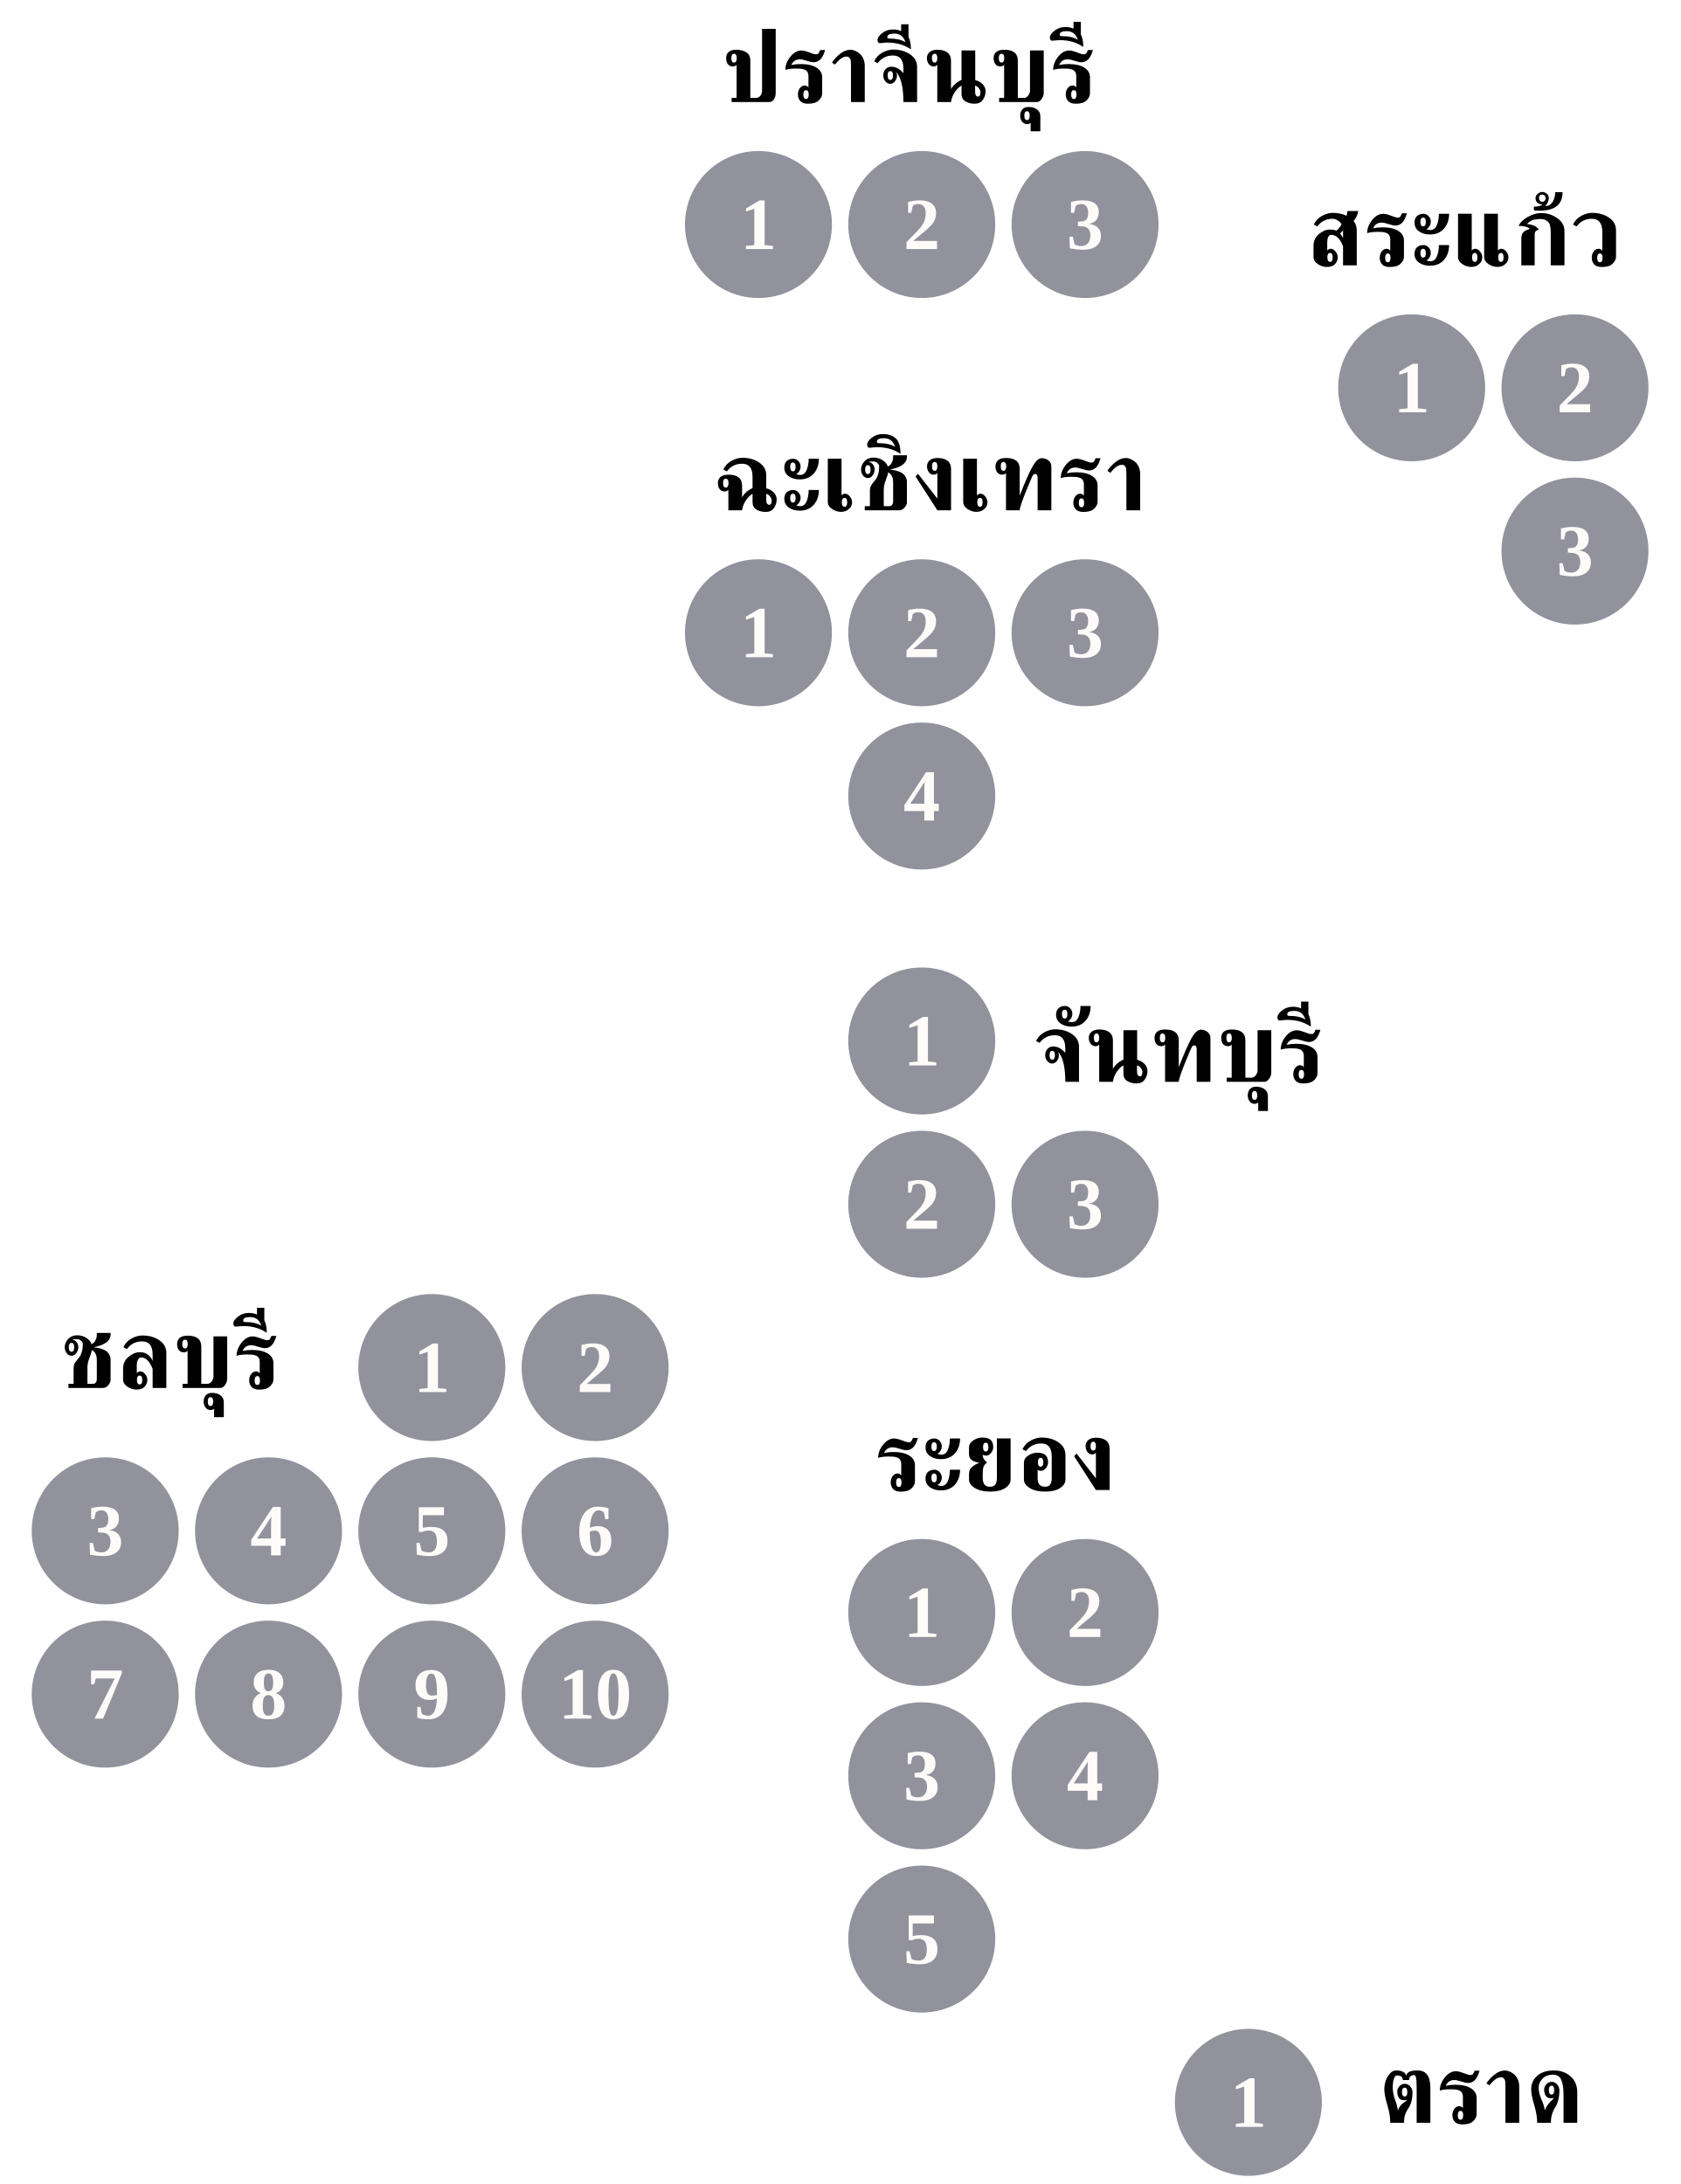
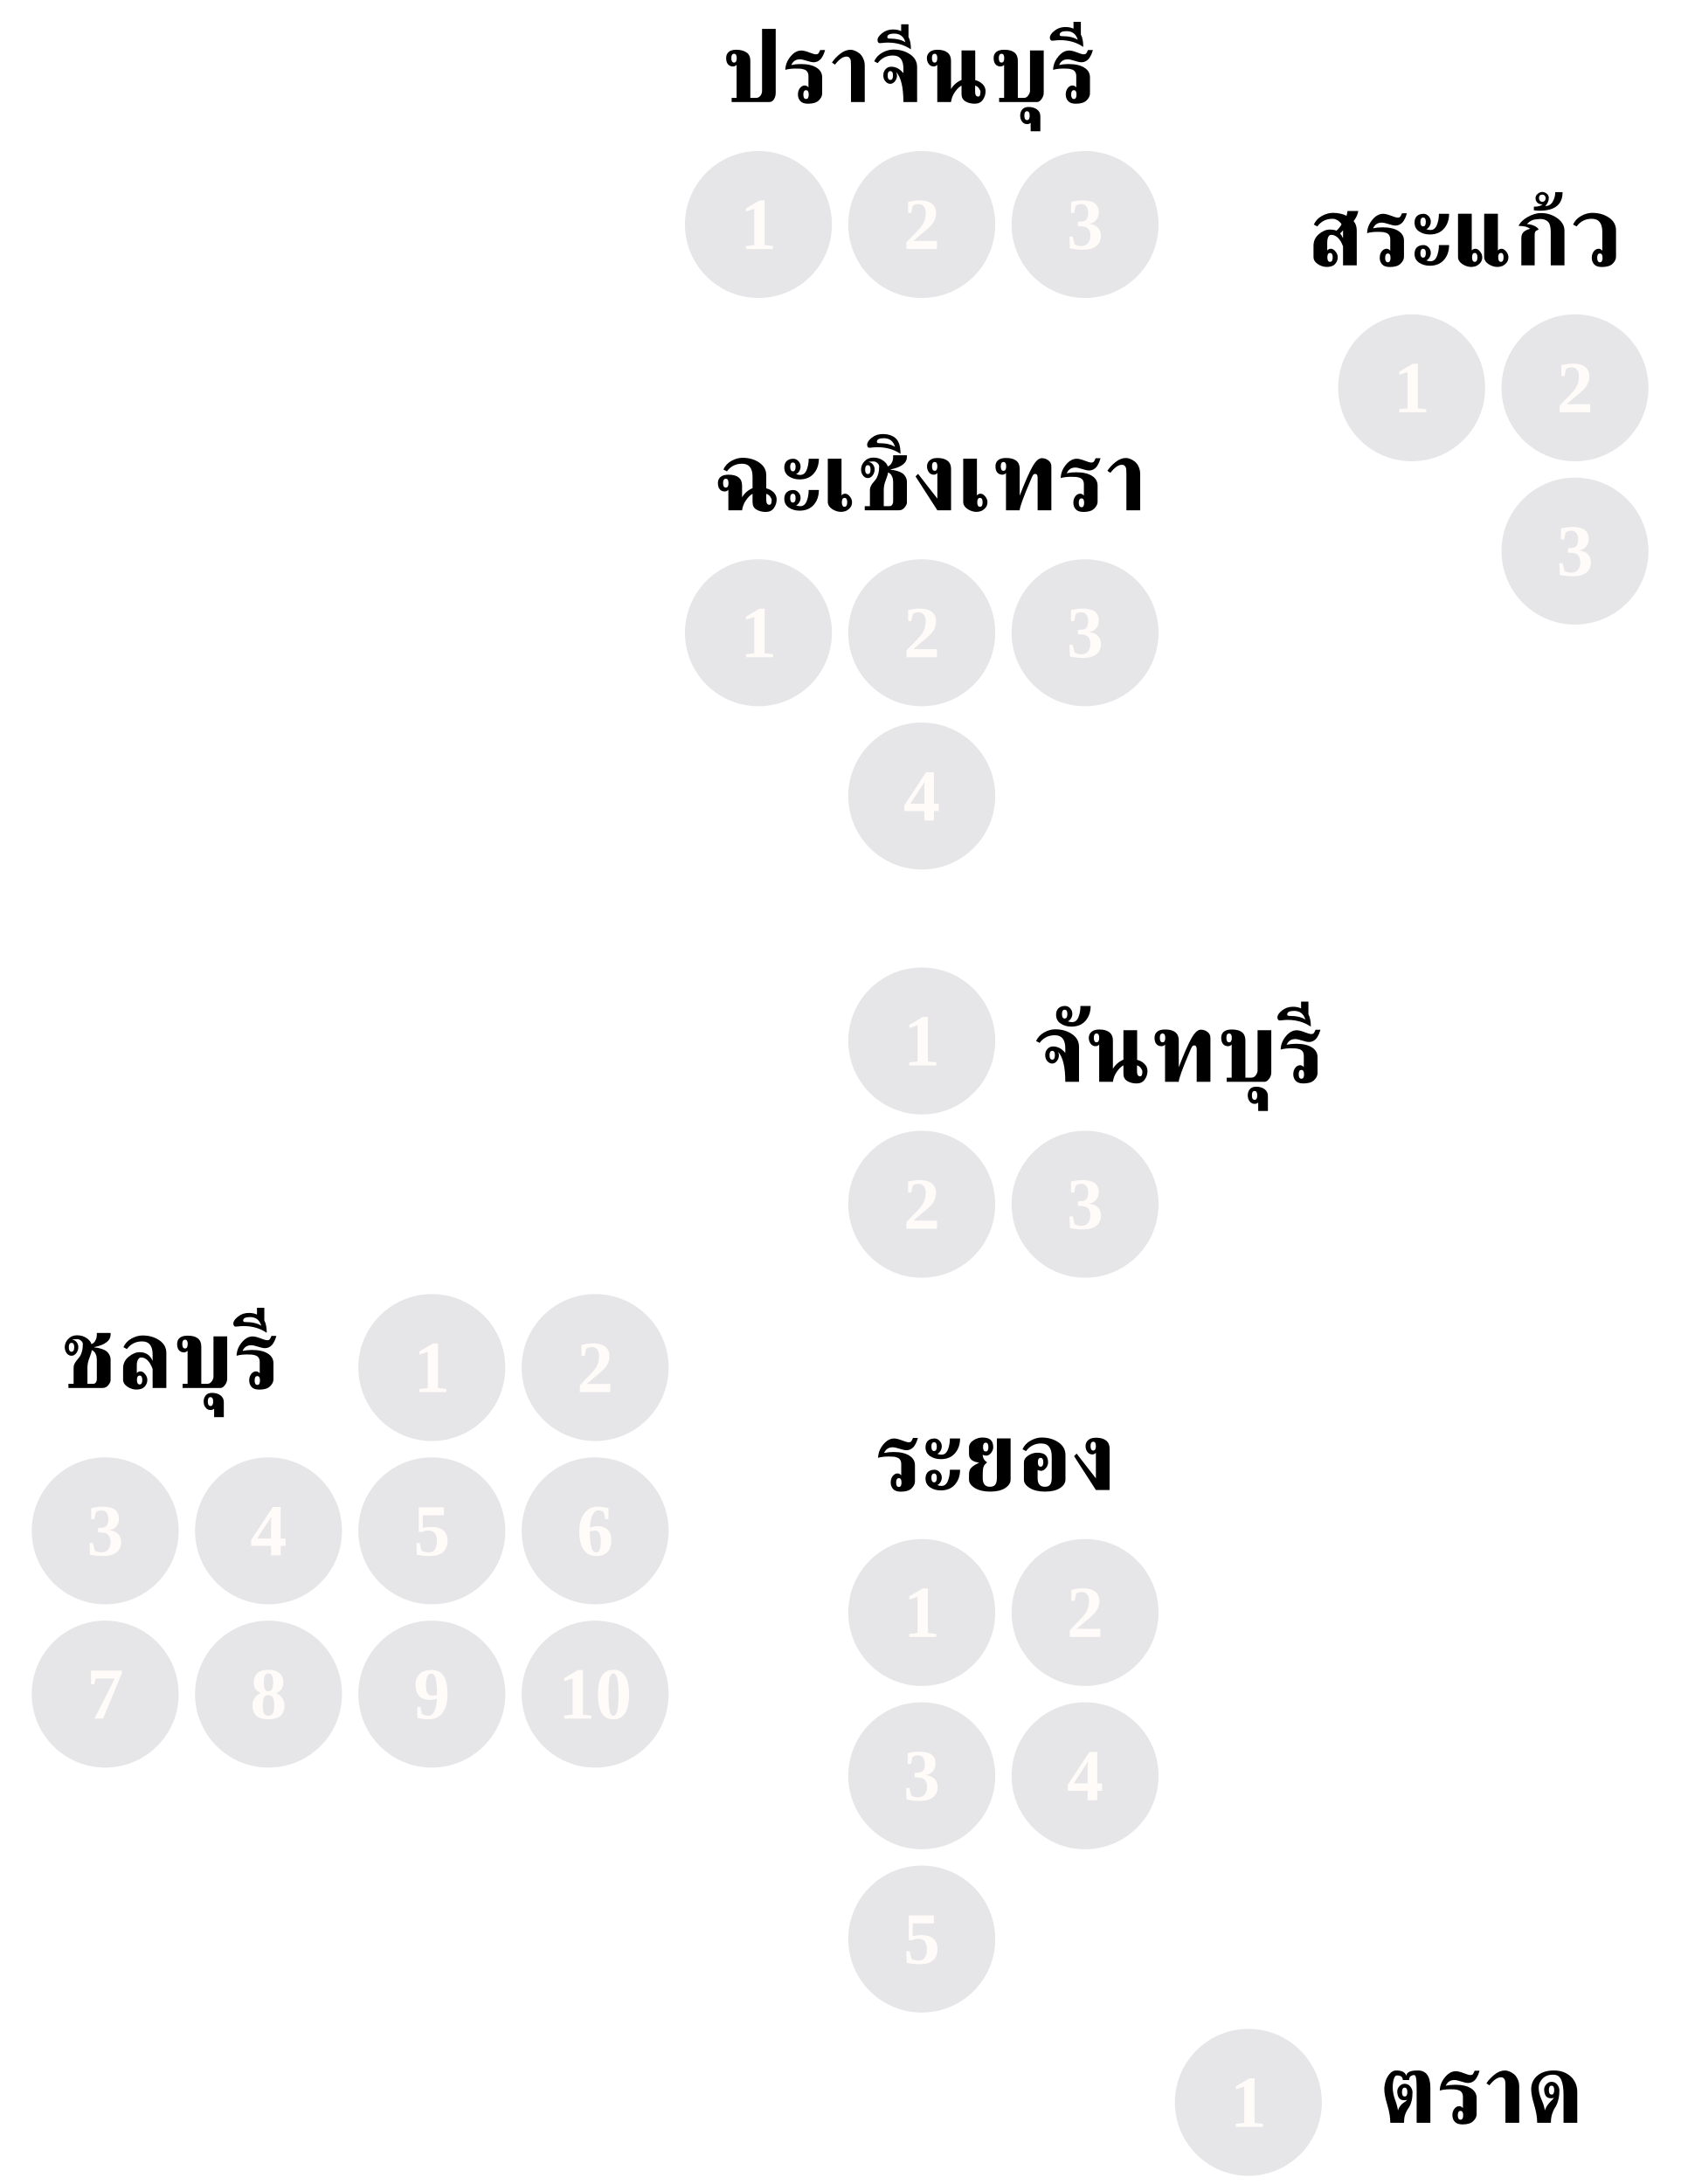
<svg xmlns="http://www.w3.org/2000/svg" width="400" height="520" viewBox="0 0 400 535" fill="none">
  <g id="region-5">
    <g id="CBI_id">
      <g id="CBI_10" style="pointer-events: all; cursor: pointer; transform: scale(1);">
        <g id="text">
-           <circle cx="140" cy="415" r="18" fill="rgb(146, 146, 157)" />
+           <circle cx="140" cy="415" r="18" fill="rgb(146 146 157 / 23%)" />
          <text x="140" y="421" text-anchor="middle" font-size="18" font-weight="bold" fill="#FFFBF8">10</text>
        </g>
      </g>
      <g id="CBI_9" style="pointer-events: all; cursor: pointer; transform: scale(1);">
        <g id="text_2">
-           <circle cx="100" cy="415" r="18" fill="rgb(146, 146, 157)" />
+           <circle cx="100" cy="415" r="18" fill="rgb(146 146 157 / 23%)" />
          <text x="100" y="421" text-anchor="middle" font-size="18" font-weight="bold" fill="#FFFBF8">9</text>
        </g>
      </g>
      <g id="CBI_8" style="pointer-events: all; cursor: pointer; transform: scale(1);">
        <g id="text_3">
-           <circle cx="60" cy="415" r="18" fill="rgb(146, 146, 157)" />
+           <circle cx="60" cy="415" r="18" fill="rgb(146 146 157 / 23%)" />
          <text x="60" y="421" text-anchor="middle" font-size="18" font-weight="bold" fill="#FFFBF8">8</text>
        </g>
      </g>
      <g id="CBI_7" style="pointer-events: all; cursor: pointer; transform: scale(1);">
        <g id="text_4">
-           <circle cx="20" cy="415" r="18" fill="rgb(146, 146, 157)" />
+           <circle cx="20" cy="415" r="18" fill="rgb(146 146 157 / 23%)" />
          <text x="20" y="421" text-anchor="middle" font-size="18" font-weight="bold" fill="#FFFBF8">7</text>
        </g>
      </g>
      <g id="CBI_6" style="pointer-events: all; cursor: pointer; transform: scale(1);">
        <g id="text_5">
-           <circle cx="140" cy="375" r="18" fill="rgb(146, 146, 157)" />
+           <circle cx="140" cy="375" r="18" fill="rgb(146 146 157 / 23%)" />
          <text x="140" y="381" text-anchor="middle" font-size="18" font-weight="bold" fill="#FFFBF8">6</text>
        </g>
      </g>
      <g id="CBI_5" style="pointer-events: all; cursor: pointer; transform: scale(1);">
        <g id="text_6">
-           <circle cx="100" cy="375" r="18" fill="rgb(146, 146, 157)" />
+           <circle cx="100" cy="375" r="18" fill="rgb(146 146 157 / 23%)" />
          <text x="100" y="381" text-anchor="middle" font-size="18" font-weight="bold" fill="#FFFBF8">5</text>
        </g>
      </g>
      <g id="CBI_4" style="pointer-events: all; cursor: pointer; transform: scale(1);">
        <g id="text_7">
-           <circle cx="60" cy="375" r="18" fill="rgb(146, 146, 157)" />
+           <circle cx="60" cy="375" r="18" fill="rgb(146 146 157 / 23%)" />
          <text x="60" y="381" text-anchor="middle" font-size="18" font-weight="bold" fill="#FFFBF8">4</text>
        </g>
      </g>
      <g id="CBI_3" style="pointer-events: all; cursor: pointer; transform: scale(1);">
        <g id="text_8">
-           <circle cx="20" cy="375" r="18" fill="rgb(146, 146, 157)" />
+           <circle cx="20" cy="375" r="18" fill="rgb(146 146 157 / 23%)" />
          <text x="20" y="381" text-anchor="middle" font-size="18" font-weight="bold" fill="#FFFBF8">3</text>
        </g>
      </g>
      <g id="CBI_2" style="pointer-events: all; cursor: pointer; transform: scale(1);">
        <g id="text_9">
-           <circle cx="140" cy="335" r="18" fill="rgb(146, 146, 157)" />
+           <circle cx="140" cy="335" r="18" fill="rgb(146 146 157 / 23%)" />
          <text x="140" y="341" text-anchor="middle" font-size="18" font-weight="bold" fill="#FFFBF8">2</text>
        </g>
      </g>
      <g id="CBI_1" style="pointer-events: all; cursor: pointer; transform: scale(1);">
        <g id="text_10">
-           <circle cx="100" cy="335" r="18" fill="rgb(146, 146, 157)" />
+           <circle cx="100" cy="335" r="18" fill="rgb(146 146 157 / 23%)" />
          <text x="100" y="341" text-anchor="middle" font-size="18" font-weight="bold" fill="#FFFBF8">1</text>
        </g>
      </g>
      <g id="CBI_name" style="cursor: pointer;">
        <rect x="2" y="316" width="70" height="35" rx="4" fill="transparent" />
        <text x="36" y="340" text-anchor="middle" font-size="24" font-weight="bold" fill="#000">ชลบุรี</text>
      </g>
    </g>
    <g id="province-25">
      <g id="PRI_3" style="pointer-events: all; cursor: pointer; transform: scale(1);">
        <g id="text_11">
-           <circle cx="260" cy="55" r="18" fill="rgb(146, 146, 157)" />
+           <circle cx="260" cy="55" r="18" fill="rgb(146 146 157 / 23%)" />
          <text x="260" y="61" text-anchor="middle" font-size="18" font-weight="bold" fill="#FFFBF8">3</text>
        </g>
      </g>
      <g id="PRI_2" style="pointer-events: all; cursor: pointer; transform: scale(1);">
        <g id="text_12">
-           <circle cx="220" cy="55" r="18" fill="rgb(146, 146, 157)" />
+           <circle cx="220" cy="55" r="18" fill="rgb(146 146 157 / 23%)" />
          <text x="220" y="61" text-anchor="middle" font-size="18" font-weight="bold" fill="#FFFBF8">2</text>
        </g>
      </g>
      <g id="PRI_1" style="pointer-events: all; cursor: pointer; transform: scale(1);">
        <g id="text_13">
-           <circle cx="180" cy="55" r="18" fill="rgb(146, 146, 157)" />
+           <circle cx="180" cy="55" r="18" fill="rgb(146 146 157 / 23%)" />
          <text x="180" y="61" text-anchor="middle" font-size="18" font-weight="bold" fill="#FFFBF8">1</text>
        </g>
      </g>
      <g id="PRI_name" style="cursor: pointer;">
        <rect x="161" width="112" height="35" rx="4" fill="transparent" />
        <text x="217" y="25" text-anchor="middle" font-size="24" font-weight="bold" fill="#000">ปราจีนบุรี</text>
      </g>
    </g>
    <g id="province-24">
      <g id="CCO_4" style="pointer-events: all; cursor: pointer; transform: scale(1);">
        <g id="text_14">
-           <circle cx="220" cy="195" r="18" fill="rgb(146, 146, 157)" />
+           <circle cx="220" cy="195" r="18" fill="rgb(146 146 157 / 23%)" />
          <text x="220" y="201" text-anchor="middle" font-size="18" font-weight="bold" fill="#FFFBF8">4</text>
        </g>
      </g>
      <g id="CCO_3" style="pointer-events: all; cursor: pointer; transform: scale(1);">
        <g id="text_15">
-           <circle cx="260" cy="155" r="18" fill="rgb(146, 146, 157)" />
+           <circle cx="260" cy="155" r="18" fill="rgb(146 146 157 / 23%)" />
          <text x="260" y="161" text-anchor="middle" font-size="18" font-weight="bold" fill="#FFFBF8">3</text>
        </g>
      </g>
      <g id="CCO_2" style="pointer-events: all; cursor: pointer; transform: scale(1);">
        <g id="text_16">
-           <circle cx="220" cy="155" r="18" fill="rgb(146, 146, 157)" />
+           <circle cx="220" cy="155" r="18" fill="rgb(146 146 157 / 23%)" />
          <text x="220" y="161" text-anchor="middle" font-size="18" font-weight="bold" fill="#FFFBF8">2</text>
        </g>
      </g>
      <g id="CCO_1" style="pointer-events: all; cursor: pointer; transform: scale(1);">
        <g id="text_17">
-           <circle cx="180" cy="155" r="18" fill="rgb(146, 146, 157)" />
+           <circle cx="180" cy="155" r="18" fill="rgb(146 146 157 / 23%)" />
          <text x="180" y="161" text-anchor="middle" font-size="18" font-weight="bold" fill="#FFFBF8">1</text>
        </g>
      </g>
      <g id="CCO_name" style="cursor: pointer;">
        <rect x="162" y="99" width="120" height="35" rx="4" fill="transparent" />
        <text x="222" y="125" text-anchor="middle" font-size="24" font-weight="bold" fill="#000">ฉะเชิงเทรา</text>
      </g>
    </g>
    <g id="province-27">
      <g id="SKW_3" style="pointer-events: all; cursor: pointer; transform: scale(1);">
        <g id="text_18">
-           <circle cx="380" cy="135" r="18" fill="rgb(146, 146, 157)" />
+           <circle cx="380" cy="135" r="18" fill="rgb(146 146 157 / 23%)" />
          <text x="380" y="141" text-anchor="middle" font-size="18" font-weight="bold" fill="#FFFBF8">3</text>
        </g>
      </g>
      <g id="SKW_2" style="pointer-events: all; cursor: pointer; transform: scale(1);">
        <g id="text_19">
-           <circle cx="380" cy="95" r="18" fill="rgb(146, 146, 157)" />
+           <circle cx="380" cy="95" r="18" fill="rgb(146 146 157 / 23%)" />
          <text x="380" y="101" text-anchor="middle" font-size="18" font-weight="bold" fill="#FFFBF8">2</text>
        </g>
      </g>
      <g id="SKW_1" style="pointer-events: all; cursor: pointer; transform: scale(1);">
        <g id="text_20">
-           <circle cx="340" cy="95" r="18" fill="rgb(146, 146, 157)" />
+           <circle cx="340" cy="95" r="18" fill="rgb(146 146 157 / 23%)" />
          <text x="340" y="101" text-anchor="middle" font-size="18" font-weight="bold" fill="#FFFBF8">1</text>
        </g>
      </g>
      <g id="SKW_name" style="cursor: pointer;">
        <rect x="307.5" y="40" width="90" height="35" rx="4" fill="transparent" />
        <text x="353" y="65 " text-anchor="middle" font-size="24" font-weight="bold" fill="#000">สระแก้ว</text>
      </g>
    </g>
    <g id="province-21">
      <g id="RYG_5" style="pointer-events: all; cursor: pointer; transform: scale(1);">
        <g id="text_21">
-           <circle cx="220" cy="475" r="18" fill="rgb(146, 146, 157)" />
+           <circle cx="220" cy="475" r="18" fill="rgb(146 146 157 / 23%)" />
          <text x="220" y="481" text-anchor="middle" font-size="18" font-weight="bold" fill="#FFFBF8">5</text>
        </g>
      </g>
      <g id="RYG_4" style="pointer-events: all; cursor: pointer; transform: scale(1);">
        <g id="text_22">
-           <circle cx="260" cy="435" r="18" fill="rgb(146, 146, 157)" />
+           <circle cx="260" cy="435" r="18" fill="rgb(146 146 157 / 23%)" />
          <text x="260" y="441" text-anchor="middle" font-size="18" font-weight="bold" fill="#FFFBF8">4</text>
        </g>
      </g>
      <g id="RYG_3" style="pointer-events: all; cursor: pointer; transform: scale(1);">
        <g id="text_23">
-           <circle cx="220" cy="435" r="18" fill="rgb(146, 146, 157)" />
+           <circle cx="220" cy="435" r="18" fill="rgb(146 146 157 / 23%)" />
          <text x="220" y="441" text-anchor="middle" font-size="18" font-weight="bold" fill="#FFFBF8">3</text>
        </g>
      </g>
      <g id="RYG_2" style="pointer-events: all; cursor: pointer; transform: scale(1);">
        <g id="text_24">
-           <circle cx="260" cy="395" r="18" fill="rgb(146, 146, 157)" />
+           <circle cx="260" cy="395" r="18" fill="rgb(146 146 157 / 23%)" />
          <text x="260" y="401" text-anchor="middle" font-size="18" font-weight="bold" fill="#FFFBF8">2</text>
        </g>
      </g>
      <g id="RYG_1" style="pointer-events: all; cursor: pointer; transform: scale(1);">
        <g id="text_25">
-           <circle cx="220" cy="395" r="18" fill="rgb(146, 146, 157)" />
+           <circle cx="220" cy="395" r="18" fill="rgb(146 146 157 / 23%)" />
          <text x="220" y="401" text-anchor="middle" font-size="18" font-weight="bold" fill="#FFFBF8">1</text>
        </g>
      </g>
      <g id="RYG_name" style="cursor: pointer;">
        <rect x="200.5" y="340" width="76" height="35" rx="4" fill="transparent" />
        <text x="238" y="365 " text-anchor="middle" font-size="24" font-weight="bold" fill="#000">ระยอง</text>
      </g>
    </g>
    <g id="province-22">
      <g id="CTI_3" style="pointer-events: all; cursor: pointer; transform: scale(1);">
        <g id="text_26">
-           <circle cx="260" cy="295" r="18" fill="rgb(146, 146, 157)" />
+           <circle cx="260" cy="295" r="18" fill="rgb(146 146 157 / 23%)" />
          <text x="260" y="301" text-anchor="middle" font-size="18" font-weight="bold" fill="#FFFBF8">3</text>
        </g>
      </g>
      <g id="CTI_2" style="pointer-events: all; cursor: pointer; transform: scale(1);">
        <g id="text_27">
-           <circle cx="220" cy="295" r="18" fill="rgb(146, 146, 157)" />
+           <circle cx="220" cy="295" r="18" fill="rgb(146 146 157 / 23%)" />
          <text x="220" y="301" text-anchor="middle" font-size="18" font-weight="bold" fill="#FFFBF8">2</text>
        </g>
      </g>
      <g id="CTI_1" style="pointer-events: all; cursor: pointer; transform: scale(1);">
        <g id="text_28">
-           <circle cx="220" cy="255" r="18" fill="rgb(146, 146, 157)" />
+           <circle cx="220" cy="255" r="18" fill="rgb(146 146 157 / 23%)" />
          <text x="220" y="261" text-anchor="middle" font-size="18" font-weight="bold" fill="#FFFBF8">1</text>
        </g>
      </g>
      <g id="CTI_name" style="cursor: pointer;">
        <rect x="240" y="240" width="87" height="35" rx="4" fill="transparent" />
        <text x="283" y="265 " text-anchor="middle" font-size="24" font-weight="bold" fill="#000">จันทบุรี</text>
      </g>
    </g>
    <g id="province-23">
      <g id="TRT_1" style="pointer-events: all; cursor: pointer; transform: scale(1);">
        <g id="text_29">
-           <circle cx="300" cy="515" r="18" fill="rgb(146, 146, 157)" />
+           <circle cx="300" cy="515" r="18" fill="rgb(146 146 157 / 23%)" />
          <text x="300" y="521" text-anchor="middle" font-size="18" font-weight="bold" fill="#FFFBF8">1</text>
        </g>
      </g>
      <g id="TRT_name" style="cursor: pointer;">
        <rect x="320" y="497" width="70" height="35" rx="4" fill="transparent" />
        <text x="357" y="520 " text-anchor="middle" font-size="24" font-weight="bold" fill="#000">ตราด</text>
      </g>
    </g>
  </g>
</svg>
